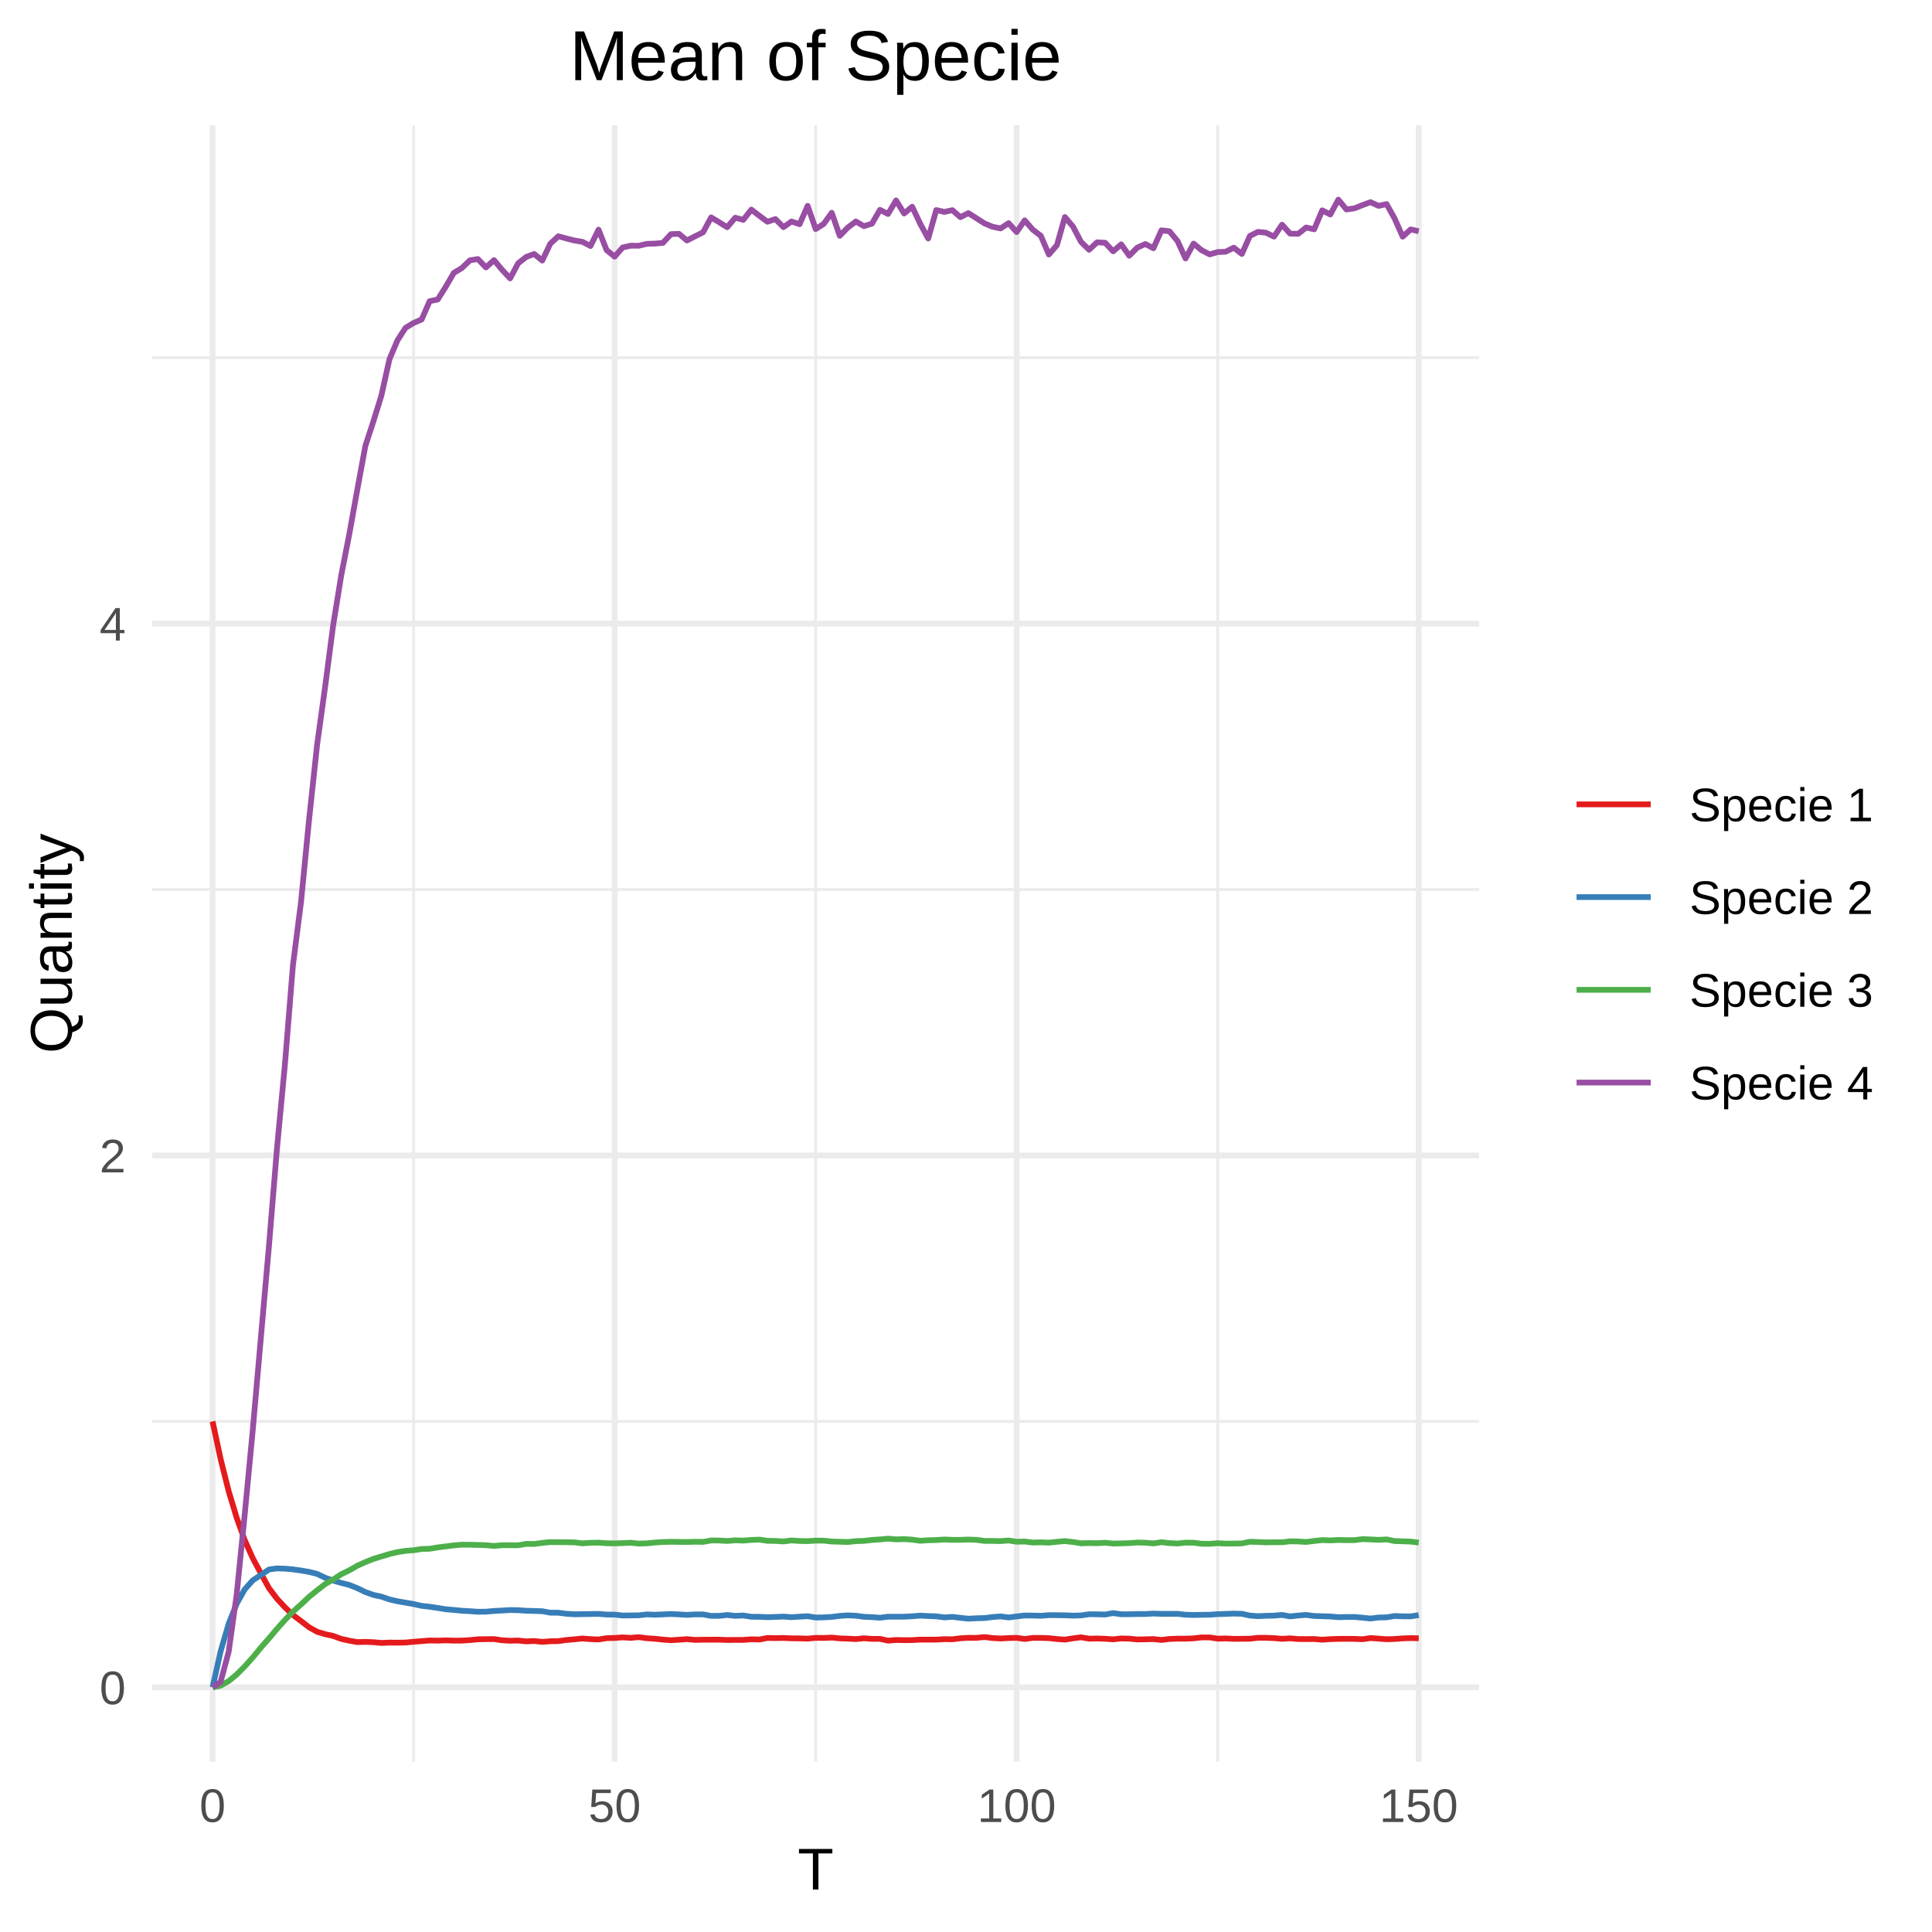
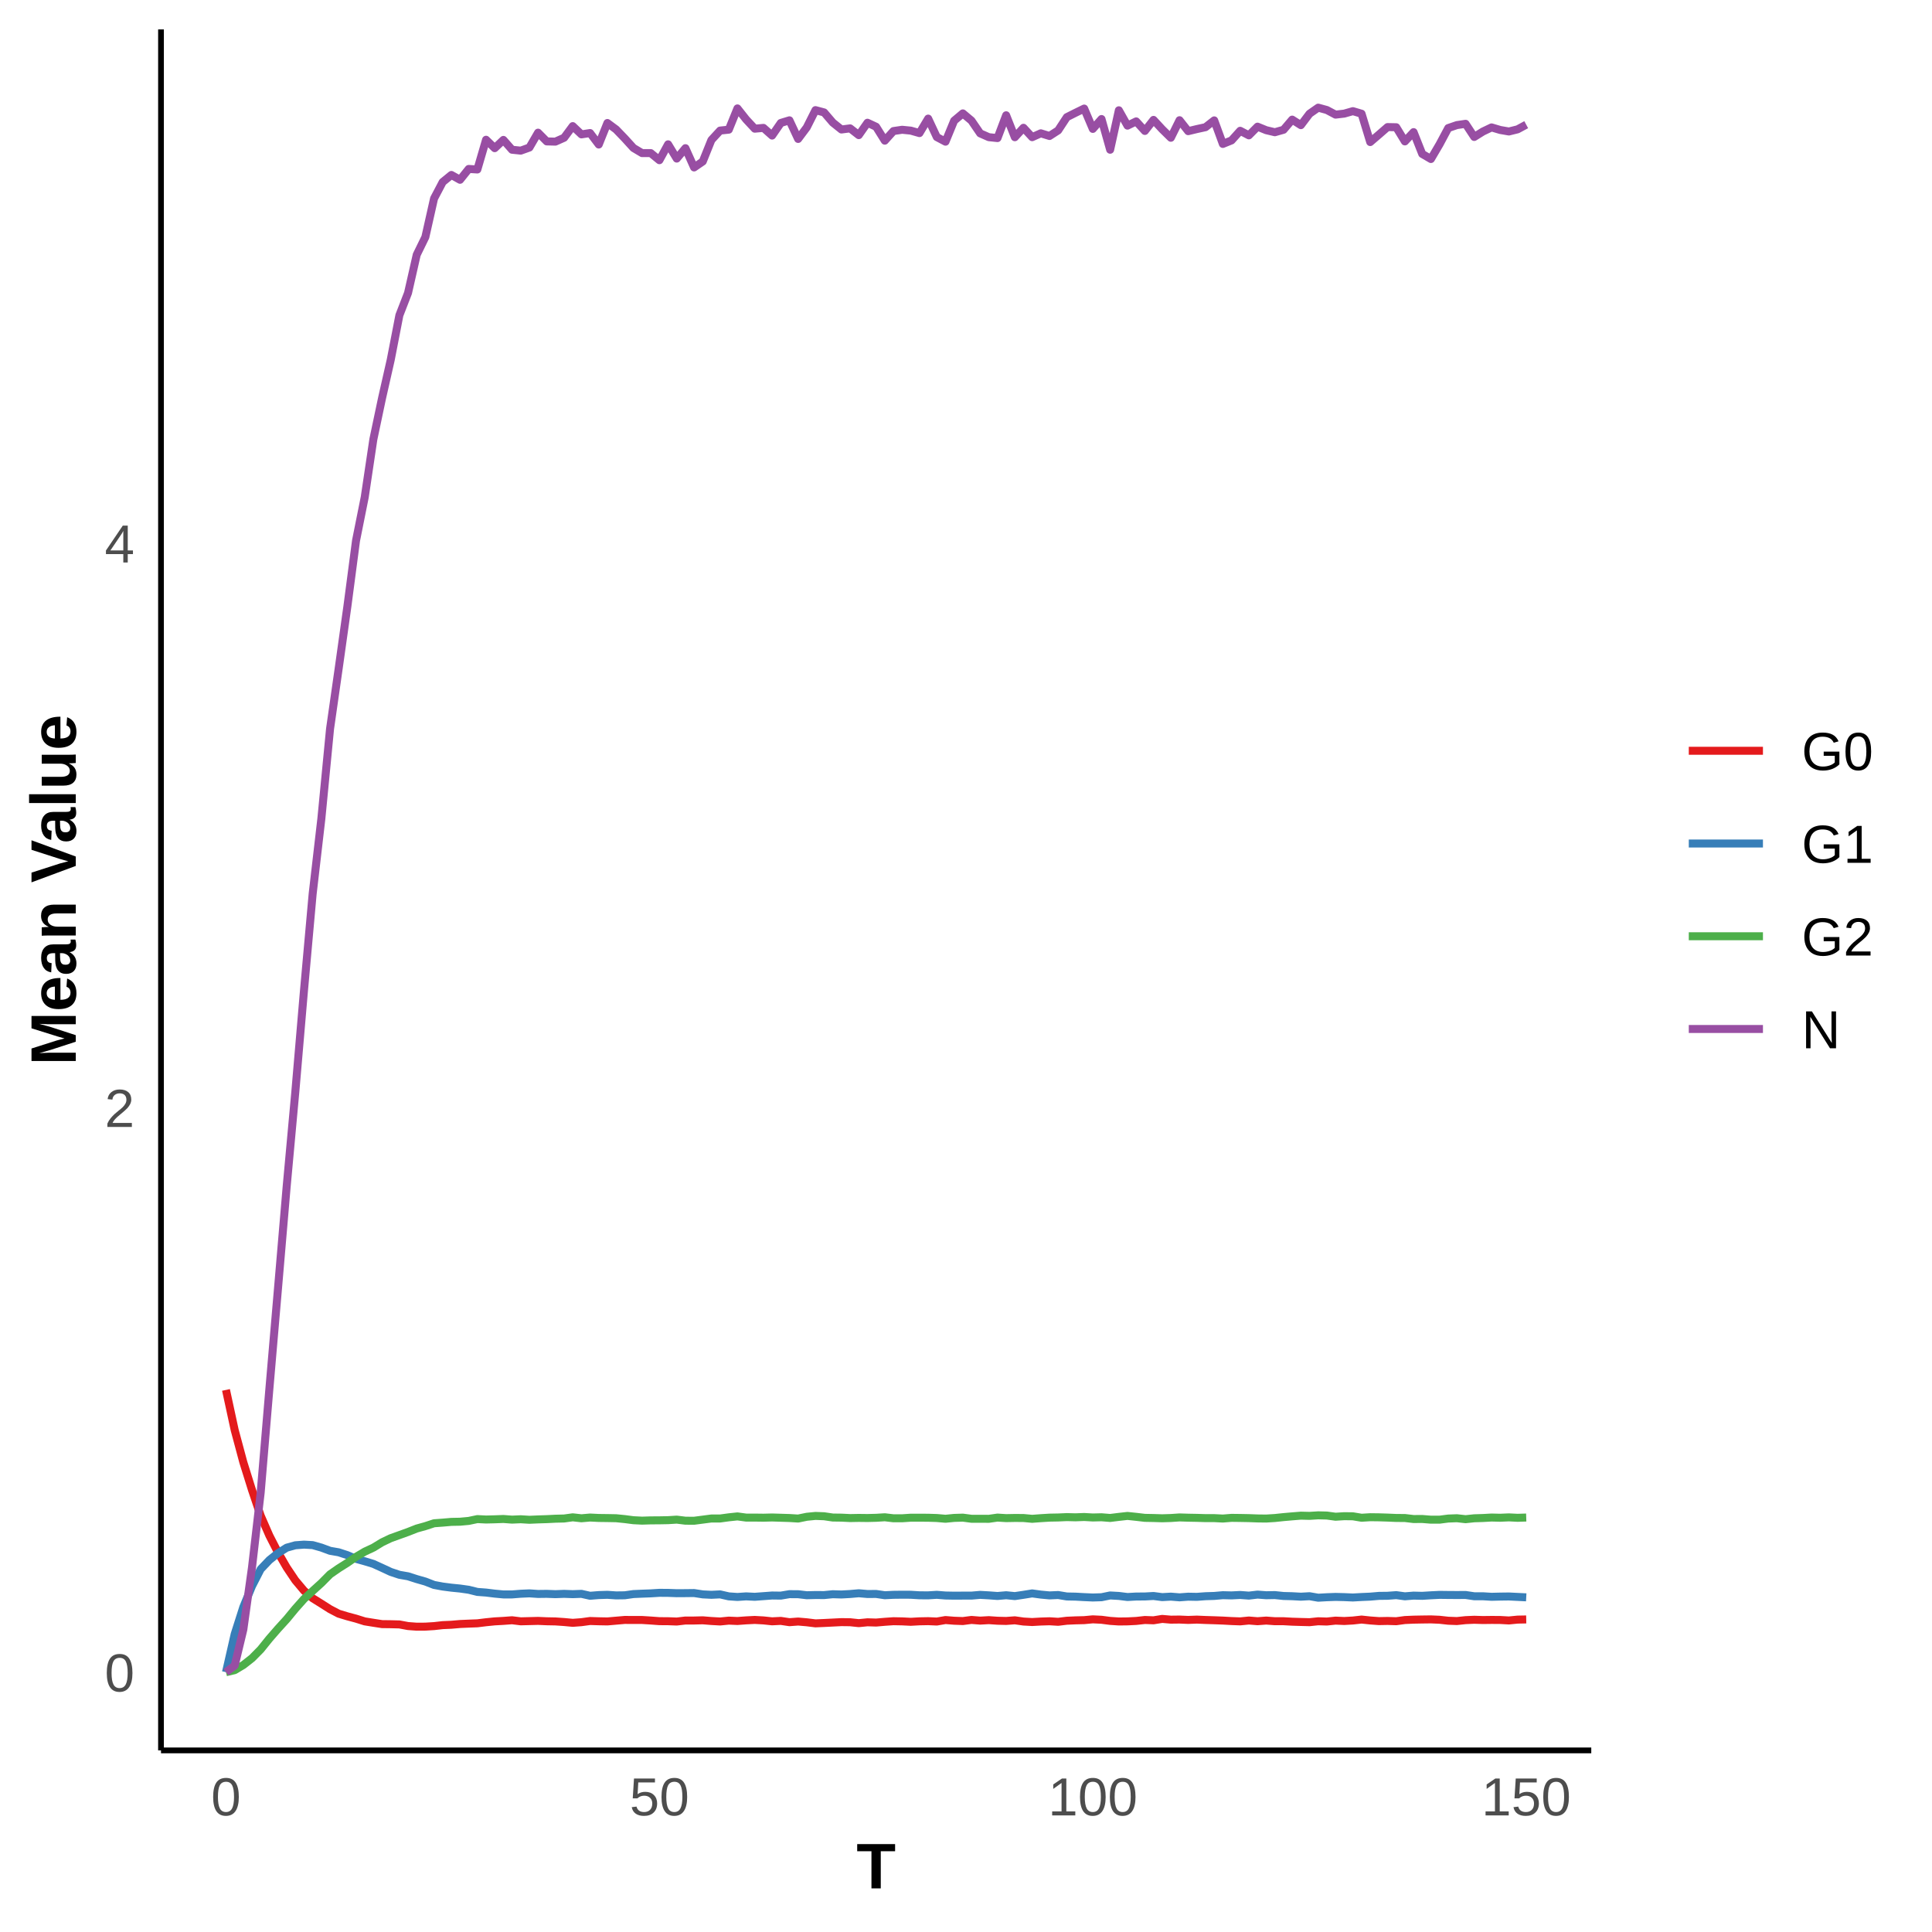
<svg xmlns="http://www.w3.org/2000/svg" class="svglite" width="360.00pt" height="360.00pt" viewBox="0 0 360.00 360.00">
  <defs>
    <style type="text/css">
    .svglite line, .svglite polyline, .svglite polygon, .svglite path, .svglite rect, .svglite circle {
      fill: none;
      stroke: #000000;
      stroke-linecap: round;
      stroke-linejoin: round;
      stroke-miterlimit: 10.00;
    }
    .svglite text {
      white-space: pre;
    }
  </style>
  </defs>
  <rect width="100%" height="100%" style="stroke: none; fill: #FFFFFF;" />
  <defs>
    <clipPath id="cpMC4wMHwzNjAuMDB8MC4wMHwzNjAuMDA=">
      <rect x="0.00" y="0.00" width="360.00" height="360.00" />
    </clipPath>
  </defs>
  <g clip-path="url(#cpMC4wMHwzNjAuMDB8MC4wMHwzNjAuMDA=)">
</g>
  <defs>
-     <clipPath id="cpMjguMzd8Mjc1LjYwfDIzLjM0fDMyOC4yNw==">
-       <rect x="28.37" y="23.34" width="247.23" height="304.93" />
+     <clipPath id="cpMzAuMDB8Mjk2LjUxfDUuNDh8MzI2LjE2">
+       <rect x="30.00" y="5.48" width="266.51" height="320.68" />
    </clipPath>
  </defs>
-   <g clip-path="url(#cpMjguMzd8Mjc1LjYwfDIzLjM0fDMyOC4yNw==)">
-     <polyline points="28.37,264.86 275.60,264.86 " style="stroke-width: 0.53; stroke: #EBEBEB; stroke-linecap: butt;" />
-     <polyline points="28.37,165.75 275.60,165.75 " style="stroke-width: 0.53; stroke: #EBEBEB; stroke-linecap: butt;" />
-     <polyline points="28.37,66.65 275.60,66.65 " style="stroke-width: 0.53; stroke: #EBEBEB; stroke-linecap: butt;" />
-     <polyline points="77.07,328.27 77.07,23.34 " style="stroke-width: 0.53; stroke: #EBEBEB; stroke-linecap: butt;" />
-     <polyline points="151.99,328.27 151.99,23.34 " style="stroke-width: 0.53; stroke: #EBEBEB; stroke-linecap: butt;" />
-     <polyline points="226.90,328.27 226.90,23.34 " style="stroke-width: 0.53; stroke: #EBEBEB; stroke-linecap: butt;" />
-     <polyline points="28.37,314.41 275.60,314.41 " style="stroke-width: 1.07; stroke: #EBEBEB; stroke-linecap: butt;" />
-     <polyline points="28.37,215.30 275.60,215.30 " style="stroke-width: 1.07; stroke: #EBEBEB; stroke-linecap: butt;" />
-     <polyline points="28.37,116.20 275.60,116.20 " style="stroke-width: 1.07; stroke: #EBEBEB; stroke-linecap: butt;" />
-     <polyline points="39.61,328.27 39.61,23.34 " style="stroke-width: 1.07; stroke: #EBEBEB; stroke-linecap: butt;" />
-     <polyline points="114.53,328.27 114.53,23.34 " style="stroke-width: 1.07; stroke: #EBEBEB; stroke-linecap: butt;" />
-     <polyline points="189.44,328.27 189.44,23.34 " style="stroke-width: 1.07; stroke: #EBEBEB; stroke-linecap: butt;" />
-     <polyline points="264.36,328.27 264.36,23.34 " style="stroke-width: 1.07; stroke: #EBEBEB; stroke-linecap: butt;" />
-     <polyline points="39.61,264.86 41.11,271.87 42.61,277.87 44.10,282.81 45.60,287.00 47.10,290.35 48.60,293.15 50.10,295.90 51.60,297.89 53.09,299.49 54.59,300.93 56.09,302.06 57.59,303.22 59.09,304.06 60.59,304.51 62.08,304.83 63.58,305.38 65.08,305.72 66.58,305.98 68.08,305.94 69.58,306.00 71.07,306.14 72.57,306.07 74.07,306.09 75.57,306.06 77.07,305.92 78.57,305.80 80.06,305.68 81.56,305.71 83.06,305.66 84.56,305.71 86.06,305.70 87.56,305.61 89.05,305.46 90.55,305.43 92.05,305.42 93.55,305.64 95.05,305.73 96.55,305.69 98.05,305.85 99.54,305.78 101.04,305.94 102.54,305.82 104.04,305.80 105.54,305.59 107.04,305.46 108.53,305.31 110.03,305.43 111.53,305.49 113.03,305.25 114.53,305.21 116.03,305.10 117.52,305.19 119.02,305.06 120.52,305.26 122.02,305.36 123.52,305.52 125.02,305.63 126.51,305.54 128.01,305.43 129.51,305.57 131.01,305.54 132.51,305.53 134.01,305.53 135.50,305.59 137.00,305.57 138.50,305.57 140.00,305.46 141.50,305.50 143.00,305.21 144.49,305.24 145.99,305.21 147.49,305.28 148.99,305.29 150.49,305.34 151.99,305.19 153.48,305.21 154.98,305.14 156.48,305.29 157.98,305.34 159.48,305.42 160.98,305.27 162.47,305.38 163.97,305.38 165.47,305.71 166.97,305.59 168.47,305.62 169.97,305.61 171.46,305.52 172.96,305.53 174.46,305.52 175.96,305.43 177.46,305.46 178.96,305.27 180.45,305.18 181.95,305.19 183.45,305.04 184.95,305.23 186.45,305.31 187.95,305.23 189.44,305.19 190.94,305.40 192.44,305.20 193.94,305.20 195.44,305.25 196.94,305.41 198.43,305.52 199.93,305.28 201.43,305.09 202.93,305.34 204.43,305.31 205.93,305.36 207.42,305.47 208.92,305.30 210.42,305.34 211.92,305.49 213.42,305.46 214.92,305.42 216.42,305.58 217.91,305.40 219.41,305.34 220.91,305.34 222.41,305.28 223.91,305.11 225.41,305.11 226.90,305.34 228.40,305.30 229.90,305.38 231.40,305.36 232.90,305.35 234.40,305.18 235.89,305.18 237.39,305.24 238.89,305.37 240.39,305.28 241.89,305.41 243.39,305.42 244.88,305.41 246.38,305.54 247.88,305.43 249.38,305.38 250.88,305.37 252.38,305.38 253.87,305.45 255.37,305.23 256.87,305.33 258.37,305.45 259.87,305.40 261.37,305.29 262.86,305.23 264.36,305.27 " style="stroke-width: 1.07; stroke: #E41A1C; stroke-linecap: butt;" />
-     <polyline points="39.61,314.41 41.11,307.70 42.61,302.55 44.10,298.84 45.60,296.16 47.10,294.47 48.60,293.49 50.10,292.46 51.60,292.25 53.09,292.30 54.59,292.43 56.09,292.64 57.59,292.90 59.09,293.27 60.59,293.99 62.08,294.52 63.58,294.95 65.08,295.33 66.58,295.93 68.08,296.66 69.58,297.19 71.07,297.51 72.57,298.03 74.07,298.37 75.57,298.63 77.07,298.89 78.57,299.23 80.06,299.39 81.56,299.62 83.06,299.86 84.56,299.99 86.06,300.14 87.56,300.22 89.05,300.33 90.55,300.31 92.05,300.18 93.55,300.10 95.05,300.01 96.55,300.04 98.05,300.14 99.54,300.18 101.04,300.23 102.54,300.50 104.04,300.51 105.54,300.70 107.04,300.80 108.53,300.77 110.03,300.75 111.53,300.73 113.03,300.85 114.53,300.86 116.03,301.03 117.52,301.01 119.02,300.99 120.52,300.82 122.02,300.88 123.52,300.82 125.02,300.75 126.51,300.82 128.01,300.91 129.51,300.82 131.01,300.82 132.51,301.10 134.01,301.09 135.50,300.93 137.00,301.09 138.50,301.03 140.00,301.26 141.50,301.27 143.00,301.34 144.49,301.29 145.99,301.23 147.49,301.34 148.99,301.24 150.49,301.16 151.99,301.40 153.48,301.37 154.98,301.29 156.48,301.10 157.98,301.00 159.48,301.07 160.98,301.27 162.47,301.33 163.97,301.44 165.47,301.25 166.97,301.25 168.47,301.25 169.97,301.17 171.46,301.05 172.96,301.13 174.46,301.18 175.96,301.38 177.46,301.28 178.96,301.46 180.45,301.62 181.95,301.54 183.45,301.50 184.95,301.31 186.45,301.19 187.95,301.39 189.44,301.20 190.94,301.02 192.44,301.04 193.94,301.08 195.44,300.96 196.94,300.97 198.43,300.99 199.93,301.05 201.43,301.01 202.93,300.79 204.43,300.80 205.93,300.84 207.42,300.58 208.92,300.79 210.42,300.79 211.92,300.75 213.42,300.75 214.92,300.66 216.42,300.72 217.91,300.72 219.41,300.71 220.91,300.88 222.41,300.93 223.91,300.90 225.41,300.88 226.90,300.77 228.40,300.73 229.90,300.67 231.40,300.71 232.90,301.04 234.40,301.15 235.89,301.08 237.39,301.05 238.89,300.92 240.39,301.19 241.89,301.03 243.39,300.92 244.88,301.12 246.38,301.16 247.88,301.21 249.38,301.34 250.88,301.30 252.38,301.30 253.87,301.43 255.37,301.59 256.87,301.40 258.37,301.37 259.87,301.12 261.37,301.18 262.86,301.19 264.36,300.95 " style="stroke-width: 1.07; stroke: #377EB8; stroke-linecap: butt;" />
-     <polyline points="39.61,314.41 41.11,314.10 42.61,313.25 44.10,312.02 45.60,310.51 47.10,308.84 48.60,307.02 50.10,305.31 51.60,303.53 53.09,301.87 54.59,300.31 56.09,298.97 57.59,297.55 59.09,296.33 60.59,295.17 62.08,294.32 63.58,293.34 65.08,292.61 66.58,291.75 68.08,291.07 69.58,290.48 71.07,290.02 72.57,289.57 74.07,289.21 75.57,288.98 77.07,288.86 78.57,288.63 80.06,288.59 81.56,288.34 83.06,288.15 84.56,287.96 86.06,287.83 87.56,287.84 89.05,287.88 90.55,287.93 92.05,288.06 93.55,287.93 95.05,287.93 96.55,287.94 98.05,287.68 99.54,287.70 101.04,287.49 102.54,287.35 104.04,287.36 105.54,287.37 107.04,287.40 108.53,287.58 110.03,287.48 111.53,287.45 113.03,287.56 114.53,287.59 116.03,287.54 117.52,287.47 119.02,287.62 120.52,287.58 122.02,287.43 123.52,287.33 125.02,287.29 126.51,287.31 128.01,287.33 129.51,287.28 131.01,287.31 132.51,287.04 134.01,287.05 135.50,287.14 137.00,287.01 138.50,287.07 140.00,286.94 141.50,286.89 143.00,287.11 144.49,287.13 145.99,287.23 147.49,287.04 148.99,287.14 150.49,287.17 151.99,287.07 153.48,287.08 154.98,287.24 156.48,287.28 157.98,287.33 159.48,287.17 160.98,287.12 162.47,286.95 163.97,286.85 165.47,286.71 166.97,286.84 168.47,286.79 169.97,286.89 171.46,287.10 172.96,287.00 174.46,286.97 175.96,286.86 177.46,286.93 178.96,286.93 180.45,286.87 181.95,286.93 183.45,287.13 184.95,287.13 186.45,287.16 187.95,287.05 189.44,287.28 190.94,287.24 192.44,287.43 193.94,287.39 195.44,287.45 196.94,287.29 198.43,287.16 199.93,287.33 201.43,287.57 202.93,287.53 204.43,287.55 205.93,287.47 207.42,287.62 208.92,287.58 210.42,287.54 211.92,287.43 213.42,287.46 214.92,287.59 216.42,287.37 217.91,287.54 219.41,287.61 220.91,287.45 222.41,287.46 223.91,287.66 225.41,287.67 226.90,287.55 228.40,287.63 229.90,287.62 231.40,287.59 232.90,287.28 234.40,287.33 235.89,287.40 237.39,287.37 238.89,287.38 240.39,287.20 241.89,287.23 243.39,287.32 244.88,287.14 246.38,286.97 247.88,287.03 249.38,286.95 250.88,286.99 252.38,286.98 253.87,286.79 255.37,286.85 256.87,286.93 258.37,286.85 259.87,287.15 261.37,287.20 262.86,287.25 264.36,287.44 " style="stroke-width: 1.07; stroke: #4DAF4A; stroke-linecap: butt;" />
-     <polyline points="39.61,314.41 41.11,313.38 42.61,307.78 44.10,297.14 45.60,282.21 47.10,266.45 48.60,249.38 50.10,232.37 51.60,214.15 53.09,198.34 54.59,179.83 56.09,168.08 57.59,152.74 59.09,138.77 60.59,127.93 62.08,116.53 63.58,107.24 65.08,99.57 66.58,91.24 68.08,83.09 69.58,78.50 71.07,73.69 72.57,66.94 74.07,63.40 75.57,61.08 77.07,60.18 78.57,59.53 80.06,56.12 81.56,55.81 83.06,53.43 84.56,50.85 86.06,49.95 87.56,48.51 89.05,48.27 90.55,49.83 92.05,48.47 93.55,50.27 95.05,51.87 96.55,49.06 98.05,47.88 99.54,47.33 101.04,48.55 102.54,45.41 104.04,44.02 105.54,44.44 107.04,44.81 108.53,45.06 110.03,45.84 111.53,42.80 113.03,46.59 114.53,47.82 116.03,46.11 117.52,45.78 119.02,45.79 120.52,45.44 122.02,45.39 123.52,45.26 125.02,43.63 126.51,43.57 128.01,44.81 129.51,44.03 131.01,43.29 132.51,40.51 134.01,41.41 135.50,42.34 137.00,40.57 138.50,40.96 140.00,39.06 141.50,40.21 143.00,41.32 144.49,40.82 145.99,42.33 147.49,41.27 148.99,41.78 150.49,38.36 151.99,42.68 153.48,41.73 154.98,39.65 156.48,43.94 157.98,42.40 159.48,41.27 160.98,42.14 162.47,41.68 163.97,39.10 165.47,39.87 166.97,37.35 168.47,39.78 169.97,38.52 171.46,41.67 172.96,44.44 174.46,39.14 175.96,39.49 177.46,39.16 178.96,40.47 180.45,39.71 181.95,40.67 183.45,41.63 184.95,42.25 186.45,42.56 187.95,41.58 189.44,43.24 190.94,41.06 192.44,42.79 193.94,43.94 195.44,47.42 196.94,45.69 198.43,40.44 199.93,42.21 201.43,45.06 202.93,46.54 204.43,45.15 205.93,45.24 207.42,46.83 208.92,45.53 210.42,47.65 211.92,46.14 213.42,45.47 214.92,46.26 216.42,42.92 217.91,43.10 219.41,44.90 220.91,48.16 222.41,45.39 223.91,46.63 225.41,47.40 226.90,46.97 228.40,46.90 229.90,46.15 231.40,47.32 232.90,43.96 234.40,43.21 235.89,43.36 237.39,44.09 238.89,41.87 240.39,43.53 241.89,43.57 243.39,42.39 244.88,42.73 246.38,39.19 247.88,39.97 249.38,37.20 250.88,39.03 252.38,38.82 253.87,38.23 255.37,37.67 256.87,38.36 258.37,38.03 259.87,40.72 261.37,44.10 262.86,42.75 264.36,43.09 " style="stroke-width: 1.07; stroke: #984EA3; stroke-linecap: butt;" />
+   <g clip-path="url(#cpMzAuMDB8Mjk2LjUxfDUuNDh8MzI2LjE2)">
+     <polyline points="42.11,258.99 43.73,266.47 45.34,272.47 46.96,277.65 48.57,282.42 50.19,286.13 51.80,289.27 53.42,292.07 55.03,294.47 56.65,296.40 58.26,297.81 59.88,298.82 61.50,299.85 63.11,300.69 64.73,301.18 66.34,301.61 67.96,302.12 69.57,302.38 71.19,302.63 72.80,302.65 74.42,302.69 76.03,302.99 77.65,303.11 79.26,303.10 80.88,303.00 82.49,302.82 84.11,302.75 85.72,302.61 87.34,302.54 88.95,302.48 90.57,302.28 92.18,302.12 93.80,302.03 95.41,301.91 97.03,302.11 98.65,302.07 100.26,302.03 101.88,302.10 103.49,302.13 105.11,302.24 106.72,302.39 108.34,302.27 109.95,302.05 111.57,302.10 113.18,302.13 114.80,301.99 116.41,301.85 118.03,301.86 119.64,301.86 121.26,301.96 122.87,302.08 124.49,302.09 126.10,302.15 127.72,301.96 129.33,301.96 130.95,301.92 132.56,302.05 134.18,302.14 135.80,301.98 137.41,302.05 139.03,301.93 140.64,301.85 142.26,301.94 143.87,302.11 145.49,302.03 147.10,302.27 148.72,302.15 150.33,302.29 151.95,302.49 153.56,302.42 155.18,302.34 156.79,302.26 158.41,302.28 160.02,302.45 161.64,302.29 163.25,302.34 164.87,302.20 166.48,302.09 168.10,302.12 169.71,302.20 171.33,302.11 172.95,302.08 174.56,302.15 176.18,301.87 177.79,302.00 179.41,302.06 181.02,301.85 182.64,301.98 184.25,301.89 185.87,302.00 187.48,302.04 189.10,301.92 190.71,302.15 192.33,302.24 193.94,302.15 195.56,302.10 197.17,302.20 198.79,302.00 200.40,301.93 202.02,301.89 203.63,301.74 205.25,301.82 206.86,302.03 208.48,302.14 210.09,302.12 211.71,302.04 213.33,301.86 214.94,301.92 216.56,301.66 218.17,301.80 219.79,301.78 221.40,301.85 223.02,301.79 224.63,301.86 226.25,301.91 227.86,301.97 229.48,302.06 231.09,302.12 232.71,301.96 234.32,302.09 235.94,301.97 237.55,302.09 239.17,302.09 240.78,302.18 242.40,302.23 244.01,302.27 245.63,302.10 247.24,302.15 248.86,301.98 250.48,302.05 252.09,301.96 253.71,301.78 255.32,301.95 256.94,302.07 258.55,302.04 260.17,302.09 261.78,301.87 263.40,301.80 265.01,301.77 266.63,301.75 268.24,301.82 269.86,302.00 271.47,302.06 273.09,301.89 274.70,301.82 276.32,301.87 277.93,301.85 279.55,301.86 281.16,301.95 282.78,301.79 284.39,301.76 " style="stroke-width: 1.49; stroke: #E41A1C; stroke-linecap: butt;" />
+     <polyline points="42.11,311.59 43.73,304.49 45.34,299.45 46.96,295.54 48.57,292.40 50.19,290.70 51.80,289.41 53.42,288.39 55.03,287.94 56.65,287.82 58.26,287.91 59.88,288.37 61.50,288.97 63.11,289.25 64.73,289.78 66.34,290.47 67.96,290.92 69.57,291.41 71.19,292.15 72.80,292.90 74.42,293.44 76.03,293.72 77.65,294.24 79.26,294.70 80.88,295.33 82.49,295.63 84.11,295.84 85.72,296.00 87.34,296.23 88.95,296.63 90.57,296.75 92.18,296.95 93.80,297.10 95.41,297.10 97.03,296.97 98.65,296.90 100.26,297.01 101.88,296.99 103.49,297.05 105.11,296.99 106.72,297.05 108.34,296.99 109.95,297.35 111.57,297.22 113.18,297.17 114.80,297.28 116.41,297.26 118.03,297.03 119.64,296.96 121.26,296.90 122.87,296.80 124.49,296.81 126.10,296.87 127.72,296.86 129.33,296.84 130.95,297.09 132.56,297.17 134.18,297.09 135.80,297.46 137.41,297.57 139.03,297.46 140.64,297.54 142.26,297.42 143.87,297.30 145.49,297.32 147.10,297.05 148.72,297.06 150.33,297.25 151.95,297.21 153.56,297.22 155.18,297.06 156.79,297.11 158.41,297.02 160.02,296.88 161.64,297.02 163.25,297.01 164.87,297.25 166.48,297.17 168.10,297.15 169.71,297.16 171.33,297.26 172.95,297.27 174.56,297.17 176.18,297.30 177.79,297.33 179.41,297.32 181.02,297.32 182.64,297.18 184.25,297.27 185.87,297.39 187.48,297.25 189.10,297.41 190.71,297.17 192.33,296.91 193.94,297.13 195.56,297.28 197.17,297.21 198.79,297.48 200.40,297.51 202.02,297.60 203.63,297.67 205.25,297.62 206.86,297.29 208.48,297.38 210.09,297.58 211.71,297.49 213.33,297.48 214.94,297.39 216.56,297.60 218.17,297.51 219.79,297.64 221.40,297.52 223.02,297.55 224.63,297.43 226.25,297.38 227.86,297.24 229.48,297.28 231.09,297.20 232.71,297.32 234.32,297.13 235.94,297.25 237.55,297.22 239.17,297.39 240.78,297.43 242.40,297.52 244.01,297.43 245.63,297.71 247.24,297.62 248.86,297.56 250.48,297.60 252.09,297.67 253.71,297.58 255.32,297.51 256.94,297.37 258.55,297.35 260.17,297.23 261.78,297.45 263.40,297.32 265.01,297.36 266.63,297.26 268.24,297.18 269.86,297.20 271.47,297.21 273.09,297.20 274.70,297.44 276.32,297.44 277.93,297.54 279.55,297.50 281.16,297.48 282.78,297.56 284.39,297.64 " style="stroke-width: 1.49; stroke: #377EB8; stroke-linecap: butt;" />
+     <polyline points="42.11,311.59 43.73,311.21 45.34,310.25 46.96,308.98 48.57,307.35 50.19,305.34 51.80,303.49 53.42,301.71 55.03,299.76 56.65,297.94 58.26,296.45 59.88,294.98 61.50,293.35 63.11,292.23 64.73,291.21 66.34,290.09 67.96,289.13 69.57,288.38 71.19,287.39 72.80,286.62 74.42,286.04 76.03,285.46 77.65,284.82 79.26,284.37 80.88,283.84 82.49,283.72 84.11,283.58 85.72,283.55 87.34,283.40 88.95,283.06 90.57,283.14 92.18,283.10 93.80,283.04 95.41,283.16 97.03,283.09 98.65,283.19 100.26,283.12 101.88,283.07 103.49,282.99 105.11,282.95 106.72,282.73 108.34,282.91 109.95,282.77 111.57,282.85 113.18,282.87 114.80,282.90 116.41,283.06 118.03,283.27 119.64,283.35 121.26,283.30 122.87,283.29 124.49,283.26 126.10,283.16 127.72,283.36 129.33,283.37 130.95,283.16 132.56,282.95 134.18,282.95 135.80,282.73 137.41,282.56 139.03,282.78 140.64,282.78 142.26,282.80 143.87,282.76 145.49,282.81 147.10,282.86 148.72,282.96 150.33,282.63 151.95,282.47 153.56,282.53 155.18,282.77 156.79,282.79 158.41,282.87 160.02,282.84 161.64,282.86 163.25,282.82 164.87,282.72 166.48,282.91 168.10,282.91 169.71,282.80 171.33,282.80 172.95,282.81 174.56,282.86 176.18,283.00 177.79,282.84 179.41,282.79 181.02,283.00 182.64,283.00 184.25,283.01 185.87,282.78 187.48,282.88 189.10,282.85 190.71,282.86 192.33,283.01 193.94,282.89 195.56,282.79 197.17,282.76 198.79,282.69 200.40,282.73 202.02,282.67 203.63,282.76 205.25,282.72 206.86,282.85 208.48,282.65 210.09,282.47 211.71,282.64 213.33,282.83 214.94,282.86 216.56,282.91 218.17,282.86 219.79,282.75 221.40,282.80 223.02,282.83 224.63,282.88 226.25,282.88 227.86,282.96 229.48,282.83 231.09,282.85 232.71,282.88 234.32,282.94 235.94,282.96 237.55,282.86 239.17,282.69 240.78,282.55 242.40,282.42 244.01,282.46 245.63,282.36 247.24,282.40 248.86,282.62 250.48,282.52 252.09,282.54 253.71,282.81 255.32,282.71 256.94,282.73 258.55,282.78 260.17,282.85 261.78,282.86 263.40,283.05 265.01,283.04 266.63,283.17 268.24,283.17 269.86,282.96 271.47,282.90 273.09,283.08 274.70,282.91 276.32,282.86 277.93,282.77 279.55,282.81 281.16,282.74 282.78,282.82 284.39,282.77 " style="stroke-width: 1.49; stroke: #4DAF4A; stroke-linecap: butt;" />
+     <polyline points="42.11,311.59 43.73,310.35 45.34,303.66 46.96,292.04 48.57,278.15 50.19,258.85 51.80,240.08 53.42,221.05 55.03,203.44 56.65,184.48 58.26,166.55 59.88,152.56 61.50,135.81 63.11,124.54 64.73,112.99 66.34,100.74 67.96,92.65 69.57,81.86 71.19,74.18 72.80,67.08 74.42,58.74 76.03,54.59 77.65,47.47 79.26,44.17 80.88,36.98 82.49,33.92 84.11,32.60 85.72,33.50 87.34,31.48 88.95,31.58 90.57,26.04 92.18,27.61 93.80,26.07 95.41,27.90 97.03,28.07 98.65,27.49 100.26,24.72 101.88,26.35 103.49,26.39 105.11,25.67 106.72,23.50 108.34,25.04 109.95,24.79 111.57,26.93 113.18,22.92 114.80,24.12 116.41,25.79 118.03,27.57 119.64,28.53 121.26,28.53 122.87,29.85 124.49,26.89 126.10,29.55 127.72,27.61 129.33,31.20 130.95,30.09 132.56,26.09 134.18,24.33 135.80,24.16 137.41,20.20 139.03,22.25 140.64,23.98 142.26,23.83 143.87,25.26 145.49,22.91 147.10,22.42 148.72,25.89 150.33,23.74 151.95,20.52 153.56,20.95 155.18,22.84 156.79,24.13 158.41,23.92 160.02,25.18 161.64,22.87 163.25,23.62 164.87,26.21 166.48,24.42 168.10,24.18 169.71,24.34 171.33,24.80 172.95,22.10 174.56,25.54 176.18,26.40 177.79,22.49 179.41,21.13 181.02,22.48 182.64,24.85 184.25,25.56 185.87,25.73 187.48,21.48 189.10,25.57 190.71,23.81 192.33,25.56 193.94,24.84 195.56,25.34 197.17,24.30 198.79,21.83 200.40,21.02 202.02,20.23 203.63,24.02 205.25,22.18 206.86,27.90 208.48,20.55 210.09,23.41 211.71,22.62 213.33,24.40 214.94,22.34 216.56,24.09 218.17,25.67 219.79,22.40 221.40,24.44 223.02,24.05 224.63,23.70 226.25,22.43 227.86,26.82 229.48,26.16 231.09,24.37 232.71,25.22 234.32,23.60 235.94,24.26 237.55,24.64 239.17,24.18 240.78,22.29 242.40,23.32 244.01,21.19 245.63,20.06 247.24,20.50 248.86,21.36 250.48,21.17 252.09,20.71 253.71,21.19 255.32,26.47 256.94,25.08 258.55,23.68 260.17,23.71 261.78,26.35 263.40,24.62 265.01,28.68 266.63,29.63 268.24,26.89 269.86,23.86 271.47,23.31 273.09,23.07 274.70,25.52 276.32,24.51 277.93,23.74 279.55,24.22 281.16,24.50 282.78,24.10 284.39,23.23 " style="stroke-width: 1.49; stroke: #984EA3; stroke-linecap: butt;" />
  </g>
  <g clip-path="url(#cpMC4wMHwzNjAuMDB8MC4wMHwzNjAuMDA=)">
-     <text x="23.44" y="317.56" text-anchor="end" style="font-size: 8.80px;fill: #4D4D4D; font-family: &quot;Arial&quot;;" textLength="4.90px" lengthAdjust="spacingAndGlyphs">0</text>
-     <text x="23.44" y="218.46" text-anchor="end" style="font-size: 8.80px;fill: #4D4D4D; font-family: &quot;Arial&quot;;" textLength="4.90px" lengthAdjust="spacingAndGlyphs">2</text>
-     <text x="23.44" y="119.36" text-anchor="end" style="font-size: 8.80px;fill: #4D4D4D; font-family: &quot;Arial&quot;;" textLength="4.90px" lengthAdjust="spacingAndGlyphs">4</text>
-     <text x="39.61" y="339.50" text-anchor="middle" style="font-size: 8.80px;fill: #4D4D4D; font-family: &quot;Arial&quot;;" textLength="4.90px" lengthAdjust="spacingAndGlyphs">0</text>
-     <text x="114.53" y="339.50" text-anchor="middle" style="font-size: 8.80px;fill: #4D4D4D; font-family: &quot;Arial&quot;;" textLength="9.79px" lengthAdjust="spacingAndGlyphs">50</text>
-     <text x="189.44" y="339.50" text-anchor="middle" style="font-size: 8.80px;fill: #4D4D4D; font-family: &quot;Arial&quot;;" textLength="14.69px" lengthAdjust="spacingAndGlyphs">100</text>
-     <text x="264.36" y="339.50" text-anchor="middle" style="font-size: 8.80px;fill: #4D4D4D; font-family: &quot;Arial&quot;;" textLength="14.69px" lengthAdjust="spacingAndGlyphs">150</text>
-     <text x="151.99" y="352.09" text-anchor="middle" style="font-size: 11.00px; font-family: &quot;Arial&quot;;" textLength="6.72px" lengthAdjust="spacingAndGlyphs">T</text>
-     <text transform="translate(13.37,175.80) rotate(-90)" text-anchor="middle" style="font-size: 11.00px; font-family: &quot;Arial&quot;;" textLength="40.96px" lengthAdjust="spacingAndGlyphs">Quantity</text>
-     <line x1="293.77" y1="149.88" x2="307.59" y2="149.88" style="stroke-width: 1.07; stroke: #E41A1C; stroke-linecap: butt;" />
-     <line x1="293.77" y1="167.16" x2="307.59" y2="167.16" style="stroke-width: 1.07; stroke: #377EB8; stroke-linecap: butt;" />
-     <line x1="293.77" y1="184.44" x2="307.59" y2="184.44" style="stroke-width: 1.07; stroke: #4DAF4A; stroke-linecap: butt;" />
-     <line x1="293.77" y1="201.72" x2="307.59" y2="201.72" style="stroke-width: 1.07; stroke: #984EA3; stroke-linecap: butt;" />
-     <text x="314.80" y="153.03" style="font-size: 8.80px; font-family: &quot;Arial&quot;;" textLength="34.24px" lengthAdjust="spacingAndGlyphs">Specie 1</text>
-     <text x="314.80" y="170.31" style="font-size: 8.80px; font-family: &quot;Arial&quot;;" textLength="34.24px" lengthAdjust="spacingAndGlyphs">Specie 2</text>
-     <text x="314.80" y="187.59" style="font-size: 8.80px; font-family: &quot;Arial&quot;;" textLength="34.24px" lengthAdjust="spacingAndGlyphs">Specie 3</text>
-     <text x="314.80" y="204.87" style="font-size: 8.80px; font-family: &quot;Arial&quot;;" textLength="34.24px" lengthAdjust="spacingAndGlyphs">Specie 4</text>
-     <text x="151.99" y="14.94" text-anchor="middle" style="font-size: 13.20px; font-family: &quot;Arial&quot;;" textLength="91.66px" lengthAdjust="spacingAndGlyphs">Mean of Specie</text>
+     <polyline points="30.00,326.16 30.00,5.48 " style="stroke-width: 1.07; stroke-linecap: butt;" />
+     <text x="25.07" y="315.18" text-anchor="end" style="font-size: 10.00px;fill: #4D4D4D; font-family: &quot;Arial&quot;;" textLength="5.56px" lengthAdjust="spacingAndGlyphs">0</text>
+     <text x="25.07" y="209.99" text-anchor="end" style="font-size: 10.00px;fill: #4D4D4D; font-family: &quot;Arial&quot;;" textLength="5.56px" lengthAdjust="spacingAndGlyphs">2</text>
+     <text x="25.07" y="104.81" text-anchor="end" style="font-size: 10.00px;fill: #4D4D4D; font-family: &quot;Arial&quot;;" textLength="5.56px" lengthAdjust="spacingAndGlyphs">4</text>
+     <polyline points="30.00,326.16 296.51,326.16 " style="stroke-width: 1.07; stroke-linecap: butt;" />
+     <text x="42.11" y="338.27" text-anchor="middle" style="font-size: 10.00px;fill: #4D4D4D; font-family: &quot;Arial&quot;;" textLength="5.56px" lengthAdjust="spacingAndGlyphs">0</text>
+     <text x="122.87" y="338.27" text-anchor="middle" style="font-size: 10.00px;fill: #4D4D4D; font-family: &quot;Arial&quot;;" textLength="11.12px" lengthAdjust="spacingAndGlyphs">50</text>
+     <text x="203.63" y="338.27" text-anchor="middle" style="font-size: 10.00px;fill: #4D4D4D; font-family: &quot;Arial&quot;;" textLength="16.68px" lengthAdjust="spacingAndGlyphs">100</text>
+     <text x="284.39" y="338.27" text-anchor="middle" style="font-size: 10.00px;fill: #4D4D4D; font-family: &quot;Arial&quot;;" textLength="16.68px" lengthAdjust="spacingAndGlyphs">150</text>
+     <text x="163.25" y="351.87" text-anchor="middle" style="font-size: 12.00px; font-weight: bold; font-family: &quot;Arial&quot;;" textLength="7.33px" lengthAdjust="spacingAndGlyphs">T</text>
+     <text transform="translate(14.12,165.82) rotate(-90)" text-anchor="middle" style="font-size: 12.00px; font-weight: bold; font-family: &quot;Arial&quot;;" textLength="66.03px" lengthAdjust="spacingAndGlyphs">Mean Value</text>
+     <line x1="314.68" y1="139.90" x2="328.50" y2="139.90" style="stroke-width: 1.49; stroke: #E41A1C; stroke-linecap: butt;" />
+     <line x1="314.68" y1="157.18" x2="328.50" y2="157.18" style="stroke-width: 1.49; stroke: #377EB8; stroke-linecap: butt;" />
+     <line x1="314.68" y1="174.46" x2="328.50" y2="174.46" style="stroke-width: 1.49; stroke: #4DAF4A; stroke-linecap: butt;" />
+     <line x1="314.68" y1="191.74" x2="328.50" y2="191.74" style="stroke-width: 1.49; stroke: #984EA3; stroke-linecap: butt;" />
+     <text x="335.71" y="143.49" style="font-size: 10.00px; font-family: &quot;Arial&quot;;" textLength="13.33px" lengthAdjust="spacingAndGlyphs">G0</text>
+     <text x="335.71" y="160.77" style="font-size: 10.00px; font-family: &quot;Arial&quot;;" textLength="13.33px" lengthAdjust="spacingAndGlyphs">G1</text>
+     <text x="335.71" y="178.05" style="font-size: 10.00px; font-family: &quot;Arial&quot;;" textLength="13.33px" lengthAdjust="spacingAndGlyphs">G2</text>
+     <text x="335.71" y="195.33" style="font-size: 10.00px; font-family: &quot;Arial&quot;;" textLength="7.22px" lengthAdjust="spacingAndGlyphs">N</text>
  </g>
</svg>
